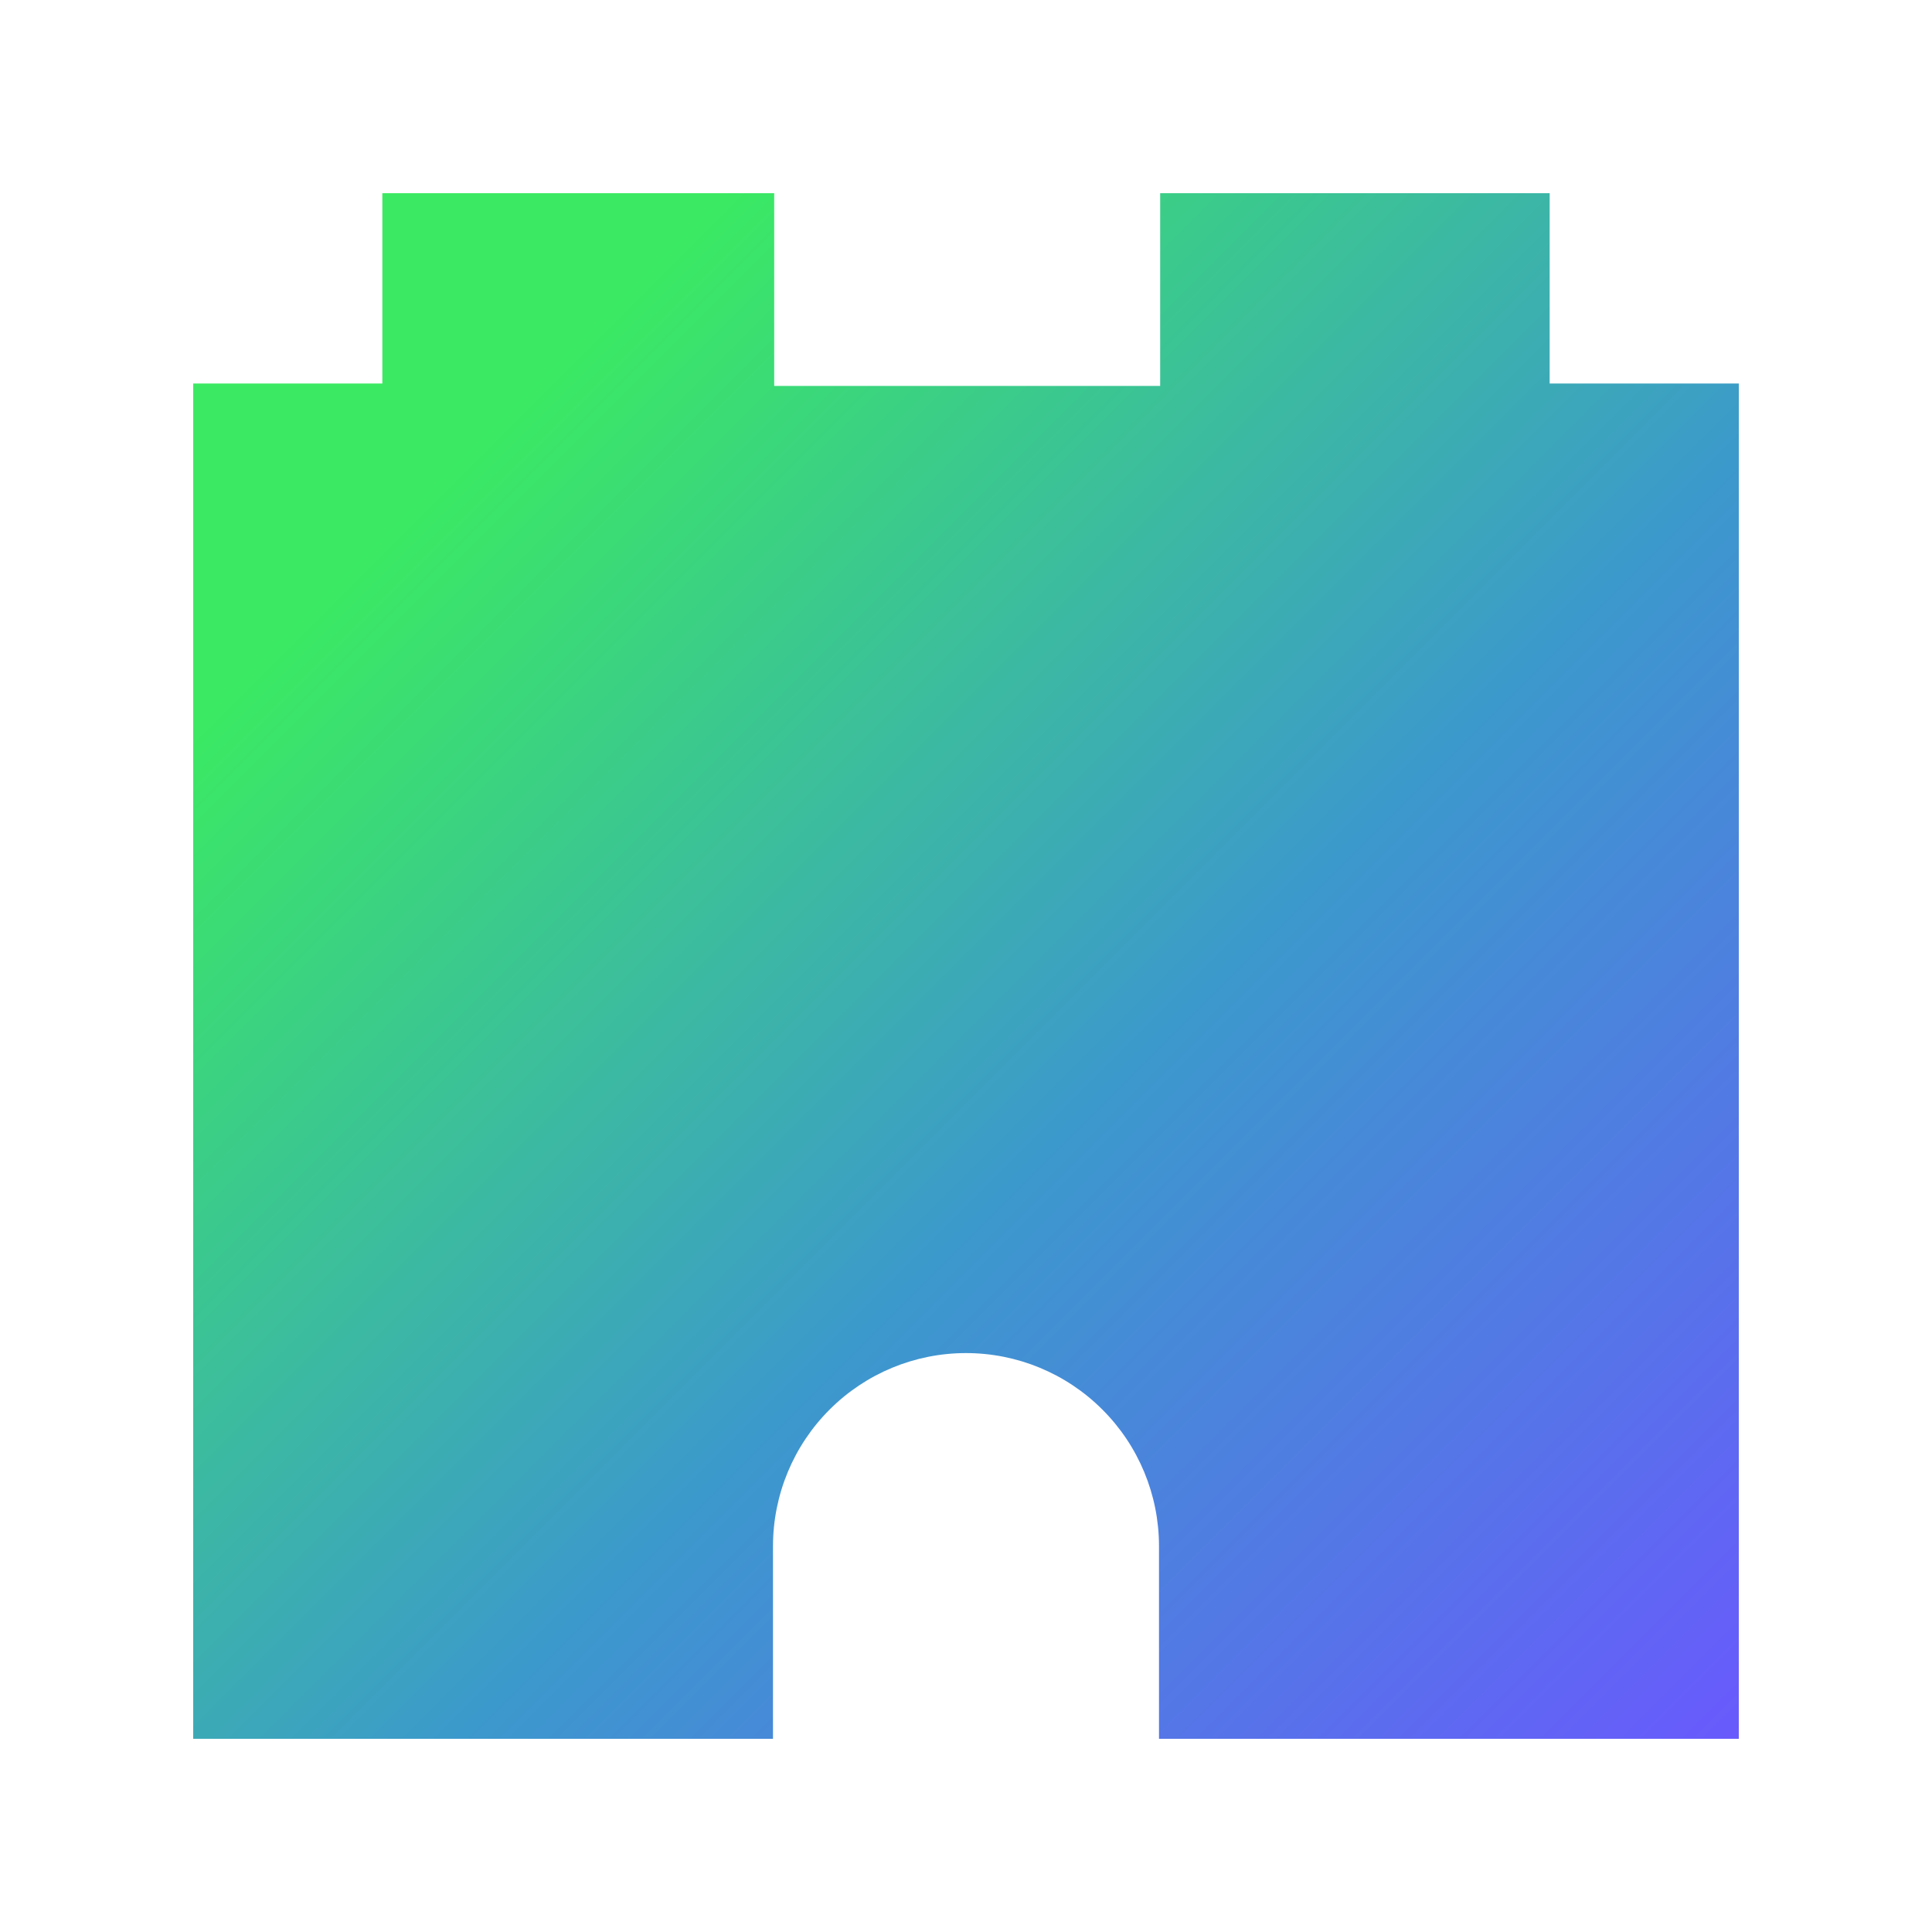
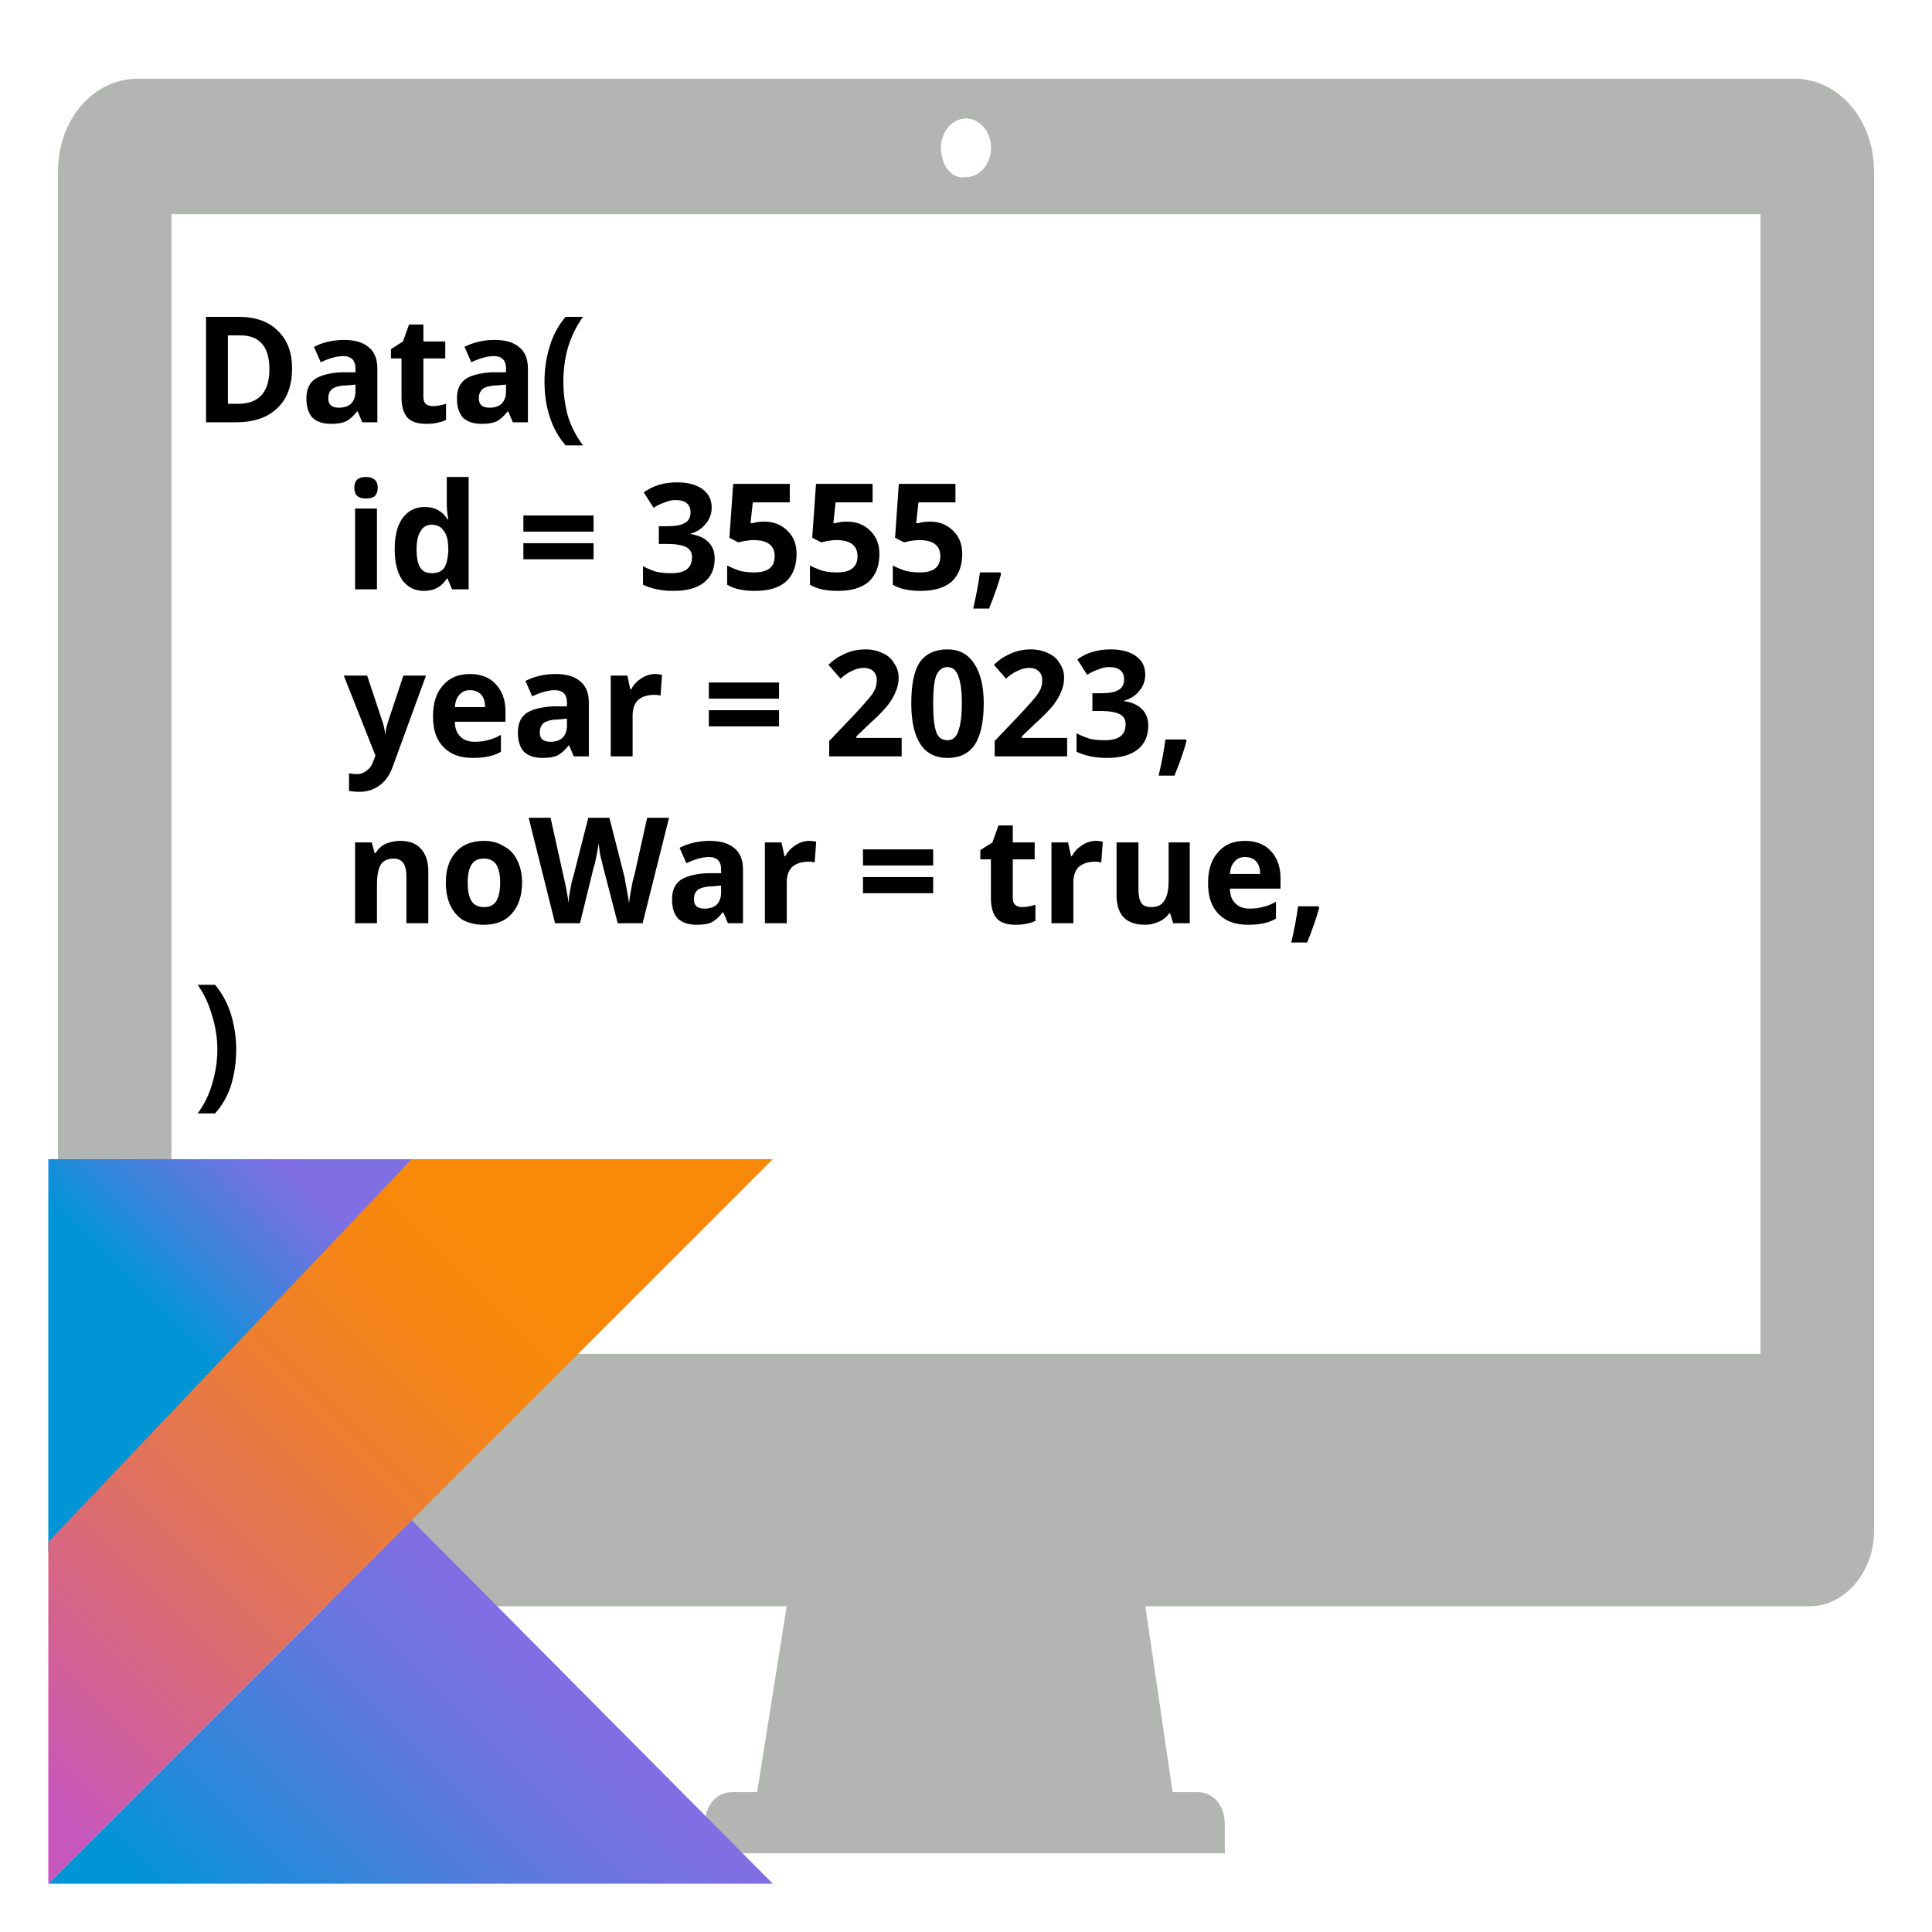
<svg xmlns="http://www.w3.org/2000/svg" width="40" height="40" viewBox="0 0 40 40" fill="none">
-   <path d="M32.084 7.94V4H24.02V7.99H16.029V4H7.916V7.94H4V36H16.004V32.005C16.006 30.946 16.427 29.931 17.177 29.183C17.926 28.434 18.941 28.014 20 28.014C21.059 28.014 22.074 28.434 22.823 29.183C23.573 29.931 23.994 30.946 23.996 32.005V36H36V7.94H32.084Z" fill="url(#paint0_linear)" />
  <defs>
-     <linearGradient id="paint0_linear" x1="2.942" y1="4.9" x2="37.777" y2="39.734" gradientUnits="userSpaceOnUse">
-       <stop offset="0.159" stop-color="#3BEA62" />
-       <stop offset="0.54" stop-color="#3C99CC" />
-       <stop offset="0.937" stop-color="#6B57FF" />
-     </linearGradient>
-   </defs>
+     </defs>
+   <g transform="matrix(0.47 0 0 0.55 20 20)" id="inywz3TFJH-JXhvME-05x">
+     <g style="">
+       <g transform="matrix(1 0 0 1 0 0)" id="Qp5dN1O0svzZCi4Twkbjf">
+         <path style="stroke: none; stroke-width: 1; stroke-dasharray: none; stroke-linecap: butt; stroke-dashoffset: 0; stroke-linejoin: miter; stroke-miterlimit: 4; fill: rgb(179,181,179); fill-rule: nonzero; opacity: 1;" vector-effect="non-scaling-stroke" transform=" translate(-40, -40)" d="M 76.5 6.6 L 3.5 6.6 C 1.6 6.6 0 8.1 0 10.1 L 0 61.3 C 0 62.8 1.3 64.1 2.8 64.1 L 32.1 64.1 L 30.8 71.1 L 29.7 71.1 C 29 71.1 28.5 71.6 28.5 72.3 L 28.5 73.4 L 51.4 73.4 L 51.4 72.3 C 51.4 71.6 50.9 71.1 50.2 71.1 L 49.1 71.1 L 47.9 64.1 L 77.2 64.1 C 78.7 64.1 80 62.8 80 61.3 L 80 10.1 C 80 8.1 78.4 6.6 76.5 6.6 z M 40 8.1 C 40.6 8.1 41.1 8.6 41.1 9.2 C 41.1 9.8 40.6 10.3 40 10.3 C 39.4 10.3 38.9 9.8 38.9 9.2 C 38.9 8.6 39.4 8.1 40 8.1 z" stroke-linecap="round" />
+       </g>
+       <g transform="matrix(1 0 0 1 0 -30.79)" id="DQaBFq_q5vmOmKRF0HDfD">
+         <path style="stroke: none; stroke-width: 1; stroke-dasharray: none; stroke-linecap: butt; stroke-dashoffset: 0; stroke-linejoin: miter; stroke-miterlimit: 4; fill: rgb(255,255,255); fill-rule: nonzero; opacity: 1;" vector-effect="non-scaling-stroke" transform=" translate(-40, -9.21)" d="M 38.9 9.2 C 38.9 8.6 39.4 8.1 40 8.1 C 40.6 8.1 41.1 8.6 41.1 9.2 C 41.1 9.8 40.6 10.3 40 10.3 C 39.4 10.4 38.9 9.9 38.9 9.2 z" stroke-linecap="round" />
+       </g>
+       <g transform="matrix(1 0 0 1 0 -6.85)" id="__uamT2TNYhe9ILY6HLAo">
+         <path style="stroke: none; stroke-width: 1; stroke-dasharray: none; stroke-linecap: butt; stroke-dashoffset: 0; stroke-linejoin: miter; stroke-miterlimit: 4; fill: rgb(255,255,255); fill-rule: nonzero; opacity: 1;" vector-effect="non-scaling-stroke" transform=" translate(-40, -33.15)" d="M 5 11.7 L 75 11.7 L 75 54.6 L 5 54.6 L 5 11.7 z" stroke-linecap="round" />
+       </g>
+     </g>
+   </g>
+   <g transform="matrix(1 0 0 1.02 19.75 16.74)" style="" id="WFIyVMHO7u1LDfQxWQ8-C">
+     <text xml:space="preserve" font-family="Open Sans" font-size="3" font-style="normal" font-weight="700" style="stroke: none; stroke-width: 1; stroke-dasharray: none; stroke-linecap: butt; stroke-dashoffset: 0; stroke-linejoin: miter; stroke-miterlimit: 4; fill: rgb(0,0,0); fill-rule: nonzero; opacity: 1; white-space: pre;">
+       <tspan x="-15.75" y="-7.84">Data(</tspan>
+       <tspan x="-15.75" y="-4.45" style="white-space: pre; ">    id = 3555,</tspan>
+       <tspan x="-15.75" y="-1.06" style="white-space: pre; ">    year = 2023,</tspan>
+       <tspan x="-15.75" y="2.33" style="white-space: pre; ">    noWar = true,</tspan>
+       <tspan x="-15.75" y="5.72">)</tspan>
+     </text>
+   </g>
+   <g transform="matrix(0.25 0 0 0.25 8.5 31.5)" id="rOWSAqXNkPyrLnQiMDCou">
+     <g style="">
+       <g transform="matrix(1 0 0 1 0 14.95)" id="_QBlestl_1D2V7j9BTiv4">
+         <linearGradient id="SVGID_0" gradientUnits="userSpaceOnUse" gradientTransform="matrix(1 0 0 -1 0 61)" x1="15.959" y1="-13.014" x2="44.307" y2="15.333">
+           <stop offset="9.677%" style="stop-color:rgb(0,149,213);stop-opacity: 1" />
+           <stop offset="30.07%" style="stop-color:rgb(35,138,217);stop-opacity: 1" />
+           <stop offset="62.11%" style="stop-color:rgb(85,123,222);stop-opacity: 1" />
+           <stop offset="86.43%" style="stop-color:rgb(116,114,226);stop-opacity: 1" />
+           <stop offset="100%" style="stop-color:rgb(128,110,227);stop-opacity: 1" />
+         </linearGradient>
+         <path style="stroke: none; stroke-width: 1; stroke-dasharray: none; stroke-linecap: butt; stroke-dashoffset: 0; stroke-linejoin: miter; stroke-miterlimit: 4; fill: url(#SVGID_0); fill-rule: nonzero; opacity: 1;" vector-effect="non-scaling-stroke" transform=" translate(-30, -44.95)" d="M 0 60 L 30.1 29.9 L 60 60 z" stroke-linecap="round" />
+       </g>
+       <g transform="matrix(1 0 0 1 -14.95 -13.75)" id="tBsgcrDm_aNoM0F3BNZk3">
+         <linearGradient id="SVGID_1" gradientUnits="userSpaceOnUse" gradientTransform="matrix(1 0 0 -1 0 61)" x1="4.209" y1="48.941" x2="20.673" y2="65.405">
+           <stop offset="11.83%" style="stop-color:rgb(0,149,213);stop-opacity: 1" />
+           <stop offset="41.78%" style="stop-color:rgb(60,131,220);stop-opacity: 1" />
+           <stop offset="69.62%" style="stop-color:rgb(109,116,225);stop-opacity: 1" />
+           <stop offset="83.33%" style="stop-color:rgb(128,110,227);stop-opacity: 1" />
+         </linearGradient>
+         <path style="stroke: none; stroke-width: 1; stroke-dasharray: none; stroke-linecap: butt; stroke-dashoffset: 0; stroke-linejoin: miter; stroke-miterlimit: 4; fill: url(#SVGID_1); fill-rule: nonzero; opacity: 1;" vector-effect="non-scaling-stroke" transform=" translate(-15.05, -16.25)" d="M 0 0 L 30.1 0 L 0 32.5 z" stroke-linecap="round" />
+       </g>
+       <g transform="matrix(1 0 0 1 0 0)" id="6xKING6FtZvJJ_uCFGYBA">
+         <linearGradient id="SVGID_2" gradientUnits="userSpaceOnUse" gradientTransform="matrix(1 0 0 -1 0 61)" x1="-10.102" y1="5.836" x2="45.731" y2="61.669">
+           <stop offset="10.75%" style="stop-color:rgb(199,87,188);stop-opacity: 1" />
+           <stop offset="21.38%" style="stop-color:rgb(208,96,154);stop-opacity: 1" />
+           <stop offset="42.54%" style="stop-color:rgb(225,114,92);stop-opacity: 1" />
+           <stop offset="60.48%" style="stop-color:rgb(238,126,47);stop-opacity: 1" />
+           <stop offset="74.3%" style="stop-color:rgb(245,134,19);stop-opacity: 1" />
+           <stop offset="82.32%" style="stop-color:rgb(248,137,9);stop-opacity: 1" />
+         </linearGradient>
+         <path style="stroke: none; stroke-width: 1; stroke-dasharray: none; stroke-linecap: butt; stroke-dashoffset: 0; stroke-linejoin: miter; stroke-miterlimit: 4; fill: url(#SVGID_2); fill-rule: nonzero; opacity: 1;" vector-effect="non-scaling-stroke" transform=" translate(-30, -30)" d="M 30.1 0 L 0 31.7 L 0 60 L 30.1 29.9 L 60 0 z" stroke-linecap="round" />
+       </g>
+     </g>
+   </g>
</svg>
